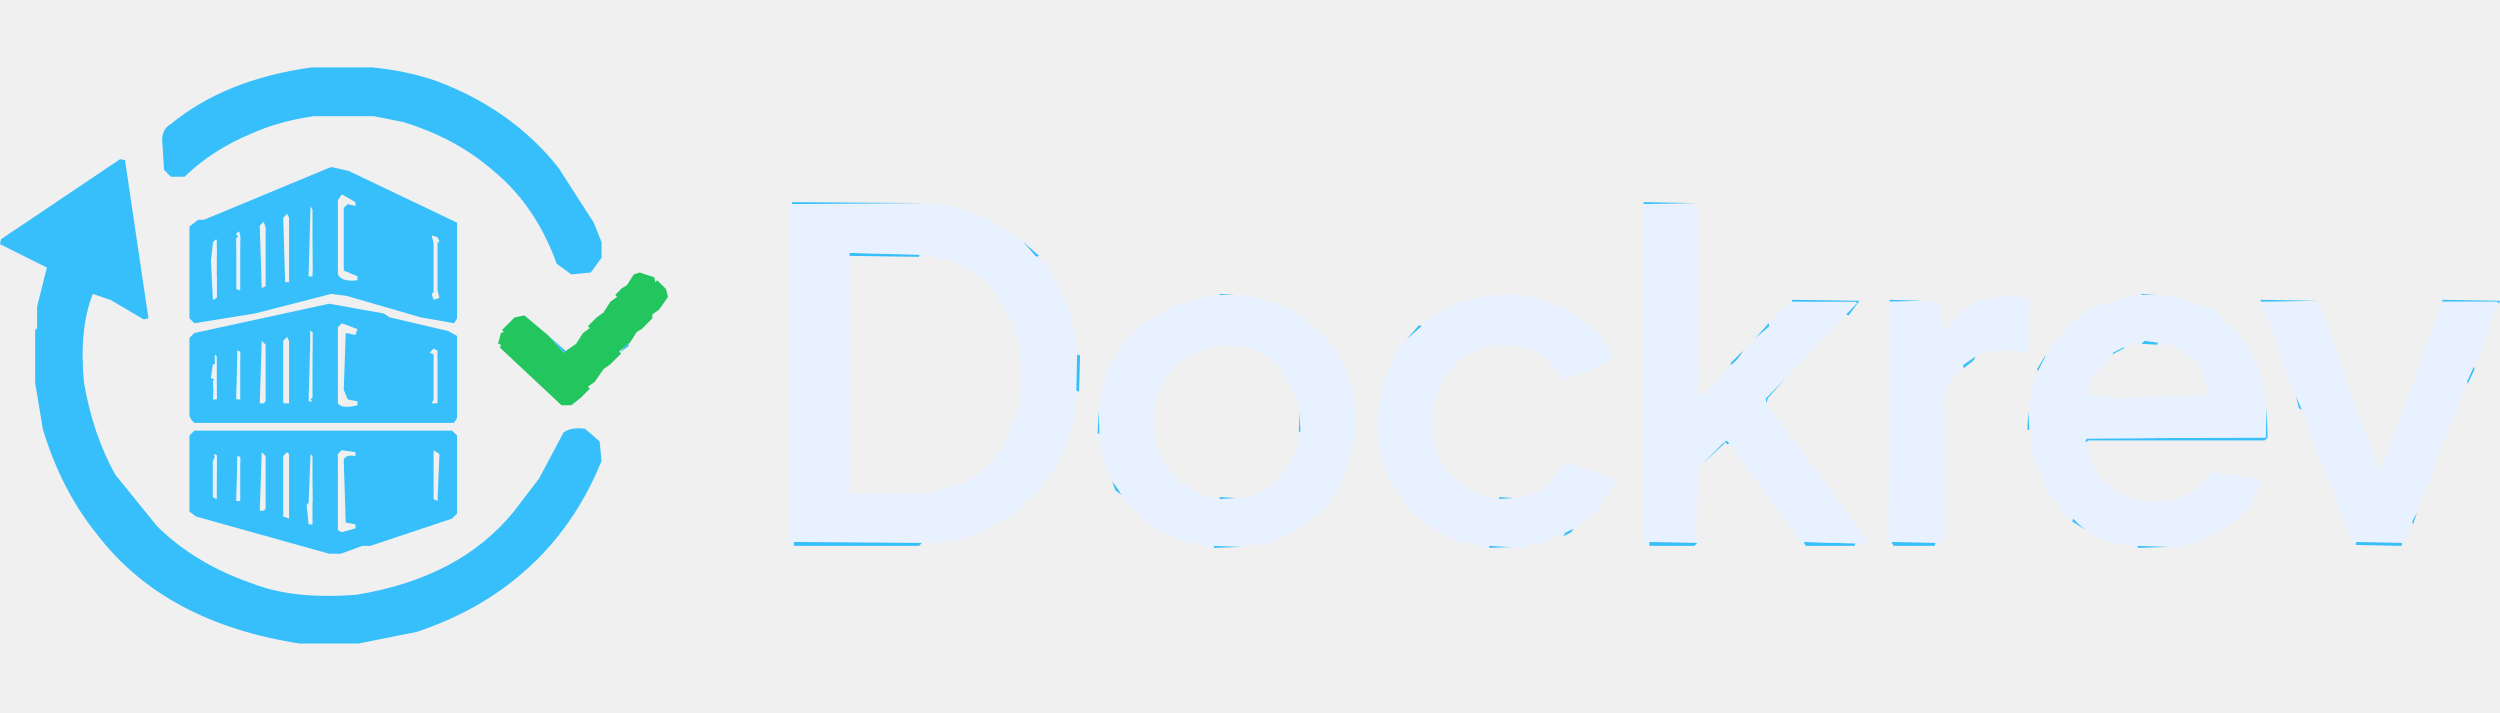
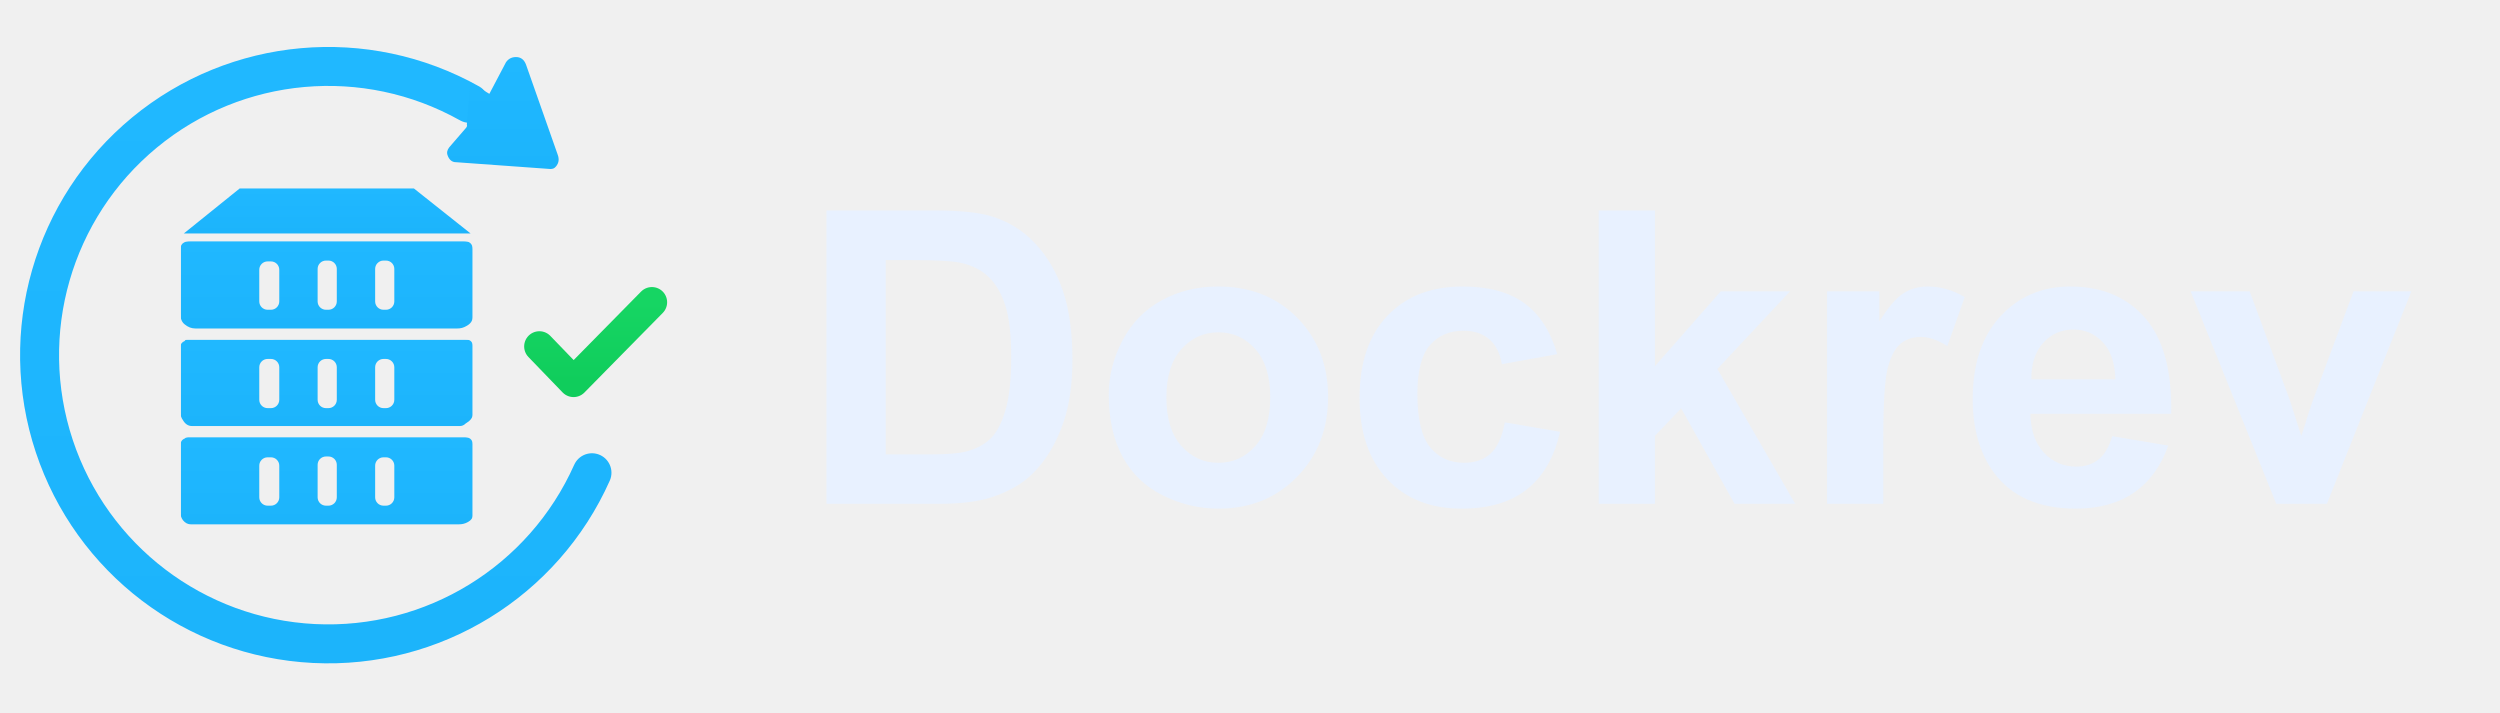
- <svg xmlns="http://www.w3.org/2000/svg" viewBox="0 137.5 1280 365" role="img" aria-label="Dockrev logo clean trace">
-   <path fill="#22c55e" opacity="1" d="M 327.5 277 L 335 279.5 L 335.5 282 L 336.5 281 L 341 285.5 L 342 289.5 L 337.5 296 L 334 298.5 L 334 300.5 L 328.5 306 L 326 307.5 L 322.5 313 L 317 317.5 L 318 318.5 L 312.5 324 L 309 326.5 L 304.5 333 L 301 335.5 L 302 336.5 L 297.5 341 L 292.5 345 L 287.5 345 L 256 315.5 L 256.5 314 L 255 313.5 L 256.5 308 L 258 307.5 L 257 306.5 L 263.5 300 L 268.5 299 L 281 309.5 L 288.5 318 L 295 313.5 L 298.5 308 L 302 305.5 L 301 304.5 L 305.5 300 L 309 297.5 L 312.5 292 L 316 289.5 L 315 288.5 L 318.5 285 L 321 283.5 L 324.5 278 L 327.5 277 Z " />
-   <path fill="#36bffa" opacity="1" d="M 159.5 172 L 190.5 172 Q 208.7 173.8 223.5 179 Q 262.4 193.6 286 223.5 L 304 251.5 L 308 261.5 L 308 269.5 L 302.5 277 L 292.5 278 L 285 272.5 Q 274.2 242.3 251.5 224 Q 232.9 208.1 206.5 200 L 191.5 197 L 160.5 197 Q 142.6 199.6 128.5 206 Q 108.7 214.2 94.5 228 L 87.5 228 L 84 224.5 L 83 208.5 Q 83.5 203 87.5 201 Q 115.2 178.2 159.5 172 Z " />
-   <path fill="#36bffa" opacity="1" d="M 61.5 219 L 64 219.5 L 76 300.5 L 73.5 301 L 56.5 291 L 47.5 288 Q 40.4 305.9 43 333.5 Q 47.7 360.3 59 380.5 L 80.5 407 Q 99.9 426.1 128.5 436 Q 149.9 444.6 182.5 442 Q 235.4 433.4 263 399.5 L 276 382.5 L 288.5 359 Q 292.1 356.1 299.5 357 L 307 363.5 L 308 373.5 Q 294.1 407.6 268.5 430 Q 245.7 450.2 213.5 461 L 183.5 467 L 153.5 467 Q 84.6 456.4 50 411.5 Q 31.6 388.9 22 357.5 L 18 333.5 L 18 306.5 L 19 305.5 L 19 294.5 L 24 274.5 L 0 262.5 L 0.5 260 L 61.5 219 Z " />
-   <path fill="#36bffa" opacity="1" d="M 169.5 223 L 178.5 225 L 234 251.5 L 234 300.5 L 232.5 303 L 215.5 300 L 177.5 289 L 169.5 288 L 130.5 298 L 99.5 303 L 97 300.5 L 97 253.5 L 101.5 250 L 104.5 250 L 169.5 223 Z M 175 237 L 173 240 L 173 278 Q 175 282 183 281 L 183 279 L 176 276 L 176 244 L 178 242 L 182 243 L 182 241 L 175 237 Z M 159 243 L 158 279 L 160 279 L 160 277 L 160 245 L 159 243 Z M 147 247 L 145 249 L 146 282 L 148 282 L 148 249 L 147 247 Z M 135 251 L 133 253 L 134 285 L 136 284 L 136 254 L 135 251 Z M 123 258 L 121 260 L 122 286 L 123 286 L 123 258 Z M 221 258 L 222 262 L 222 287 L 221 288 L 222 291 L 225 290 L 224 286 L 224 262 L 225 261 L 224 259 L 221 258 Z M 111 260 L 109 262 L 108 271 L 109 291 L 111 290 L 111 260 Z " />
-   <path fill="#36bffa" opacity="1" d="M 405.5 241 L 475 241.5 L 405.5 242 L 405.5 241 Z " />
-   <path fill="#36bffa" opacity="1" d="M 841.5 241 L 869 241.5 L 841.5 242 L 841.5 241 Z " />
-   <path fill="#36bffa" opacity="1" d="M 523.5 261 L 532 268.5 L 530.5 269 L 523.5 261 Z " />
-   <path fill="#36bffa" opacity="1" d="M 434.5 267 L 471 267.5 L 470.5 269 L 434 268.5 L 434.5 267 Z " />
-   <path fill="#36bffa" opacity="1" d="M 624.5 288 L 632 288.5 L 624.5 289 L 624.5 288 Z " />
-   <path fill="#36bffa" opacity="1" d="M 1096.5 288 L 1104 288.5 L 1096.5 289 L 1096.5 288 Z " />
-   <path fill="#36bffa" opacity="1" d="M 917.5 291 L 952 291.5 L 946.5 299 L 945 298.5 L 950.5 292 L 917.5 292 L 917.5 291 Z " />
-   <path fill="#36bffa" opacity="1" d="M 967.5 291 L 984 291.5 L 967.5 292 L 967.5 291 Z " />
-   <path fill="#36bffa" opacity="1" d="M 1157.5 291 L 1187 291.5 L 1157.5 292 L 1157.5 291 Z " />
-   <path fill="#36bffa" opacity="1" d="M 1250.5 291 L 1280 291.5 L 1279.5 293 L 1278.5 292 L 1250.5 292 L 1250.5 291 Z " />
-   <path fill="#36bffa" opacity="1" d="M 168.5 293 L 196.5 298 L 199.5 300 L 229.5 307 L 234 309.5 L 234 351.5 L 232.5 354 L 99.5 354 L 98 352.5 L 97 350.5 L 97 310.5 L 99.5 308 L 168.5 293 Z M 175 303 L 173 305 L 173 344 Q 175 347 183 345 L 183 343 L 178 342 L 176 337 L 177 308 L 182 309 L 183 306 L 175 303 Z M 159 307 L 158 343 L 160 343 L 159 342 L 160 341 L 160 308 L 159 307 Z M 147 310 L 145 312 L 145 344 L 148 344 L 148 312 L 147 310 Z M 134 312 L 133 344 L 135 344 L 136 343 L 136 314 L 134 312 Z M 222 316 L 220 318 L 222 319 L 222 342 L 221 344 L 224 344 L 224 317 L 222 316 Z M 122 317 L 121 342 L 123 342 L 123 318 L 122 317 Z M 110 319 L 110 324 L 109 324 L 108 331 L 110 332 L 109 342 L 111 342 L 111 320 L 110 319 Z " />
-   <path fill="#36bffa" opacity="1" d="M 905.5 303 L 906 304.5 L 898.5 311 L 905.5 303 Z " />
-   <path fill="#36bffa" opacity="1" d="M 726.5 304 L 728 304.5 L 720 311.5 L 726.5 304 Z " />
-   <path fill="#36bffa" opacity="1" d="M 281.5 310 L 290 317.5 L 288.5 318 L 281.5 310 Z " />
-   <path fill="#36bffa" opacity="1" d="M 1097.5 312 L 1105 312.5 L 1104.5 314 L 1096 313.5 L 1097.5 312 Z " />
-   <path fill="#36bffa" opacity="1" d="M 321.5 313 L 322 314.5 L 317.5 318 L 321.5 313 Z " />
-   <path fill="#36bffa" opacity="1" d="M 1086.5 315 L 1088 315.5 L 1081.5 319 L 1081.5 318 L 1086.5 315 Z " />
-   <path fill="#36bffa" opacity="1" d="M 892.5 317 L 891 319.5 L 886.5 325 L 886 323.5 L 892.5 317 Z " />
-   <path fill="#36bffa" opacity="1" d="M 551.5 319 L 553 319.5 L 552.5 338 L 551 337.5 L 551.5 319 Z " />
-   <path fill="#36bffa" opacity="1" d="M 1047.5 319 L 1047 320.5 L 1043.5 328 L 1043 326.5 L 1047.5 319 Z " />
-   <path fill="#36bffa" opacity="1" d="M 1011.5 320 L 1010.5 322 L 1005.5 326 L 1005 324.5 L 1011.5 320 Z " />
-   <path fill="#36bffa" opacity="1" d="M 1266.5 325 L 1267 326.5 L 1263.5 334 L 1263 332.5 L 1266.5 325 Z " />
-   <path fill="#36bffa" opacity="1" d="M 913.5 332 L 905 341.5 L 904.5 344 L 904 341.5 L 913.5 332 Z " />
-   <path fill="#36bffa" opacity="1" d="M 1175.5 340 L 1179 347.5 L 1177 346.5 L 1175.5 340 Z " />
-   <path fill="#36bffa" opacity="1" d="M 1160.5 346 L 1161 361.5 L 1159.5 363 L 1069.5 363 L 1067.5 364 L 1068.5 362 L 1160 361.5 L 1160.5 346 Z " />
-   <path fill="#36bffa" opacity="1" d="M 562.5 348 L 563 359.5 L 562 359.5 L 562.5 348 Z " />
-   <path fill="#36bffa" opacity="1" d="M 665.5 348 L 666 358.5 L 665 358.5 L 665.5 348 Z " />
-   <path fill="#36bffa" opacity="1" d="M 1038.5 348 L 1039 357.5 L 1038 357.5 L 1038.5 348 Z " />
-   <path fill="#36bffa" opacity="1" d="M 99.5 358 L 231.5 358 L 234 360.5 L 234 400.5 L 231.5 403 L 189.5 417 L 185.5 417 L 174.5 421 L 168.5 421 L 100.5 402 L 97 399.5 L 97 360.5 L 99.5 358 Z M 175 368 L 173 370 L 173 409 L 175 410 L 182 408 L 182 406 L 177 405 L 176 373 Q 177 370 182 371 L 182 369 L 175 368 Z M 222 368 L 222 372 L 222 393 L 224 394 L 225 370 L 222 368 Z M 134 369 L 133 399 L 135 399 L 136 398 L 136 371 L 134 369 Z M 147 369 L 145 371 L 145 402 L 148 403 L 148 370 L 147 369 Z M 110 370 L 110 372 L 109 374 L 109 392 L 111 393 L 111 371 L 110 370 Z M 159 370 L 158 395 L 157 396 L 158 406 L 160 406 L 160 373 L 160 371 L 159 370 Z M 122 371 L 121 394 L 123 394 L 123 372 L 122 371 Z " />
-   <path fill="#36bffa" opacity="1" d="M 883.5 363 L 886 364.5 L 884.5 365 L 883.5 364 L 870 376.5 L 883.5 363 Z " />
-   <path fill="#36bffa" opacity="1" d="M 569.5 384 L 575 391.5 L 571 388.5 L 569.5 384 Z " />
-   <path fill="#36bffa" opacity="1" d="M 624.5 392 L 633 392.5 L 624.5 393 L 624.5 392 Z " />
-   <path fill="#36bffa" opacity="1" d="M 767.5 392 L 775 392.5 L 767.5 393 L 767.5 392 Z " />
-   <path fill="#36bffa" opacity="1" d="M 1237.5 400 L 1237 401.5 L 1235.5 406 L 1235 404.5 L 1237.5 400 Z " />
-   <path fill="#36bffa" opacity="1" d="M 1061.5 403 L 1068 408.5 L 1066.5 408 L 1061 404.5 L 1061.5 403 Z " />
-   <path fill="#36bffa" opacity="1" d="M 806.5 407 L 804.5 410 L 800.5 412 L 801.5 410 L 806.5 407 Z " />
-   <path fill="#36bffa" opacity="1" d="M 406.5 415 L 472 415.5 L 470.5 417 L 406.5 417 L 406.5 415 Z " />
-   <path fill="#36bffa" opacity="1" d="M 844.5 415 L 869 415.5 L 867.5 417 L 844.5 417 L 844.5 415 Z " />
-   <path fill="#36bffa" opacity="1" d="M 923.5 415 L 950 415.5 L 949.5 417 L 924.5 417 L 923.5 415 Z " />
-   <path fill="#36bffa" opacity="1" d="M 968.5 415 L 991 415.5 L 990.5 417 L 969.5 417 L 968.5 415 Z " />
-   <path fill="#36bffa" opacity="1" d="M 1206.5 415 L 1230 415.5 L 1229.5 417 L 1206 416.5 L 1206.5 415 Z " />
-   <path fill="#36bffa" opacity="1" d="M 621.5 417 L 636 417.5 L 621.5 418 L 621.5 417 Z " />
-   <path fill="#36bffa" opacity="1" d="M 762.5 417 L 777 417.5 L 762.5 418 L 762.5 417 Z " />
-   <path fill="#36bffa" opacity="1" d="M 1094.5 417 L 1111 417.5 L 1094.5 418 L 1094.5 417 Z " />
-   <path fill="#e8f1ff" opacity="1" d="M 404.5 242 L 478.5 242 Q 492.8 243.2 502.5 249 L 504 248.5 L 504.5 250 Q 506 247.5 507.5 251 L 519 257.5 L 519.5 259 L 523 260.5 L 530.5 269 L 534 271.5 Q 548.4 289.6 552 318.5 L 551 319.5 L 551 337.5 L 552 341.5 Q 548.5 343 551 344.5 Q 549 363.5 540 375.5 Q 542.3 376.7 539.5 378 L 538 378.5 L 538.5 380 L 537 380.5 L 535.5 384 L 534 384.5 L 532.5 388 L 524 395.5 L 521.5 399 L 519 399.5 L 517.5 402 L 516 401.5 L 515.5 403 L 514 402.5 L 512.5 405 L 510.5 405 Q 498.8 413.3 480.5 415 Q 479 412.5 477.5 416 L 471.5 415 L 406.5 415 Q 405.3 417.2 404 414.5 L 404.5 242 Z M 435 267 L 435 390 L 476 390 L 496 384 L 496 383 L 502 380 L 503 378 L 505 377 L 506 375 L 509 373 L 510 370 L 513 368 L 517 360 L 517 358 L 519 355 L 519 353 L 521 352 L 520 349 L 522 348 L 521 345 L 523 344 L 522 342 L 523 338 L 523 322 L 522 321 L 523 316 L 521 313 Q 524 311 520 310 L 521 308 L 519 307 L 520 305 L 510 288 Q 502 277 489 272 L 485 270 L 483 271 L 482 270 L 481 270 L 478 268 L 472 269 L 471 268 L 435 267 Z " />
-   <path fill="#e8f1ff" opacity="1" d="M 841.5 242 L 869 242.5 L 869.5 340 L 871.5 340 L 881 330.5 L 885.5 325 L 891 320.5 L 898.5 311 L 906 304.5 L 906 302.5 L 916.5 292 L 951 292.5 L 904 341.5 L 904 343.5 L 906.5 348 L 909 349.5 Q 906.7 350.8 909.5 352 L 911 352.5 L 912.5 356 L 914 356.5 L 916.5 362 L 919 363.5 L 942.5 396 L 944 396.5 L 944.5 399 L 947 400.5 L 947.5 403 L 950 404.5 Q 947.8 405.8 950.5 407 L 953 408.5 Q 950.8 409.7 953.5 411 L 955 411.5 L 955.5 414 L 957 414.5 L 956.5 416 L 923.5 415 Q 922.2 417.2 921 414.5 L 920.5 412 L 919 411.5 L 918.5 409 L 916 407.5 L 916.5 406 L 914 404.5 L 912.5 401 L 911 400.5 L 910.5 398 L 909 397.5 L 887.5 367 L 886 366.5 L 884.5 363 L 883 363.5 L 883.5 365 L 882.5 364 L 870 376.5 L 869 378.5 L 868.5 415 L 844.5 415 L 841.5 416 L 841.5 242 Z " />
-   <path fill="#e8f1ff" opacity="1" d="M 159.5 244 L 160 276.5 L 159 276.5 L 159.5 244 Z " />
-   <path fill="#e8f1ff" opacity="1" d="M 122.5 256 L 123 258.5 L 122.5 286 L 121 285.5 L 121 259.5 L 122 258.5 Q 119.7 257.3 122.5 256 Z " />
-   <path fill="#e8f1ff" opacity="1" d="M 110.5 260 L 111 268.5 L 109.5 269 L 109 261.5 L 110.5 260 Z " />
-   <path fill="#e8f1ff" opacity="1" d="M 109.5 279 L 111 279.5 L 111 289.5 L 109.5 291 L 109.5 279 Z " />
-   <path fill="#e8f1ff" opacity="1" d="M 618.5 289 Q 639.1 286.9 651.5 293 Q 653 290.5 654.5 294 L 659.5 295 L 669 301.5 L 669.5 303 L 673 304.5 L 677.5 310 L 680 311.5 L 680.5 314 L 683 315.5 L 686 320.5 L 685.5 322 L 687 322.5 Q 695.1 336.9 694 360.5 L 689 377.5 L 689.5 379 L 688 379.5 L 687 382.5 L 687.5 384 L 686 384.5 Q 682.6 395.1 674.5 401 Q 663.5 411 647.5 416 Q 646 413.5 644.5 417 L 640.5 416 L 636.5 418 L 635.5 417 L 621.5 417 L 616.5 418 L 615.5 416 L 612.5 417 Q 611 413.5 609.5 416 L 592 408.5 L 591.5 407 L 589 406.5 L 588.5 405 L 585 403.5 L 582.5 400 L 581 399.5 L 577.5 395 L 576 394.5 L 564 371.5 L 565 369.5 L 563 368.5 L 564 364.5 L 562 360.5 L 563 359.5 L 563 348.5 L 563 346.5 L 564 340.5 L 564 336.5 L 564.5 335 L 566 334.5 L 565 332.5 L 567 331.5 L 566 329.5 Q 573.1 313.6 585.5 303 L 599 295.5 L 599.5 294 L 604 293.5 L 604.5 292 L 606.5 293 L 618.5 289 Z M 622 314 L 620 316 L 618 315 L 617 317 L 616 316 L 607 321 Q 594 329 591 347 Q 589 364 596 374 L 596 376 L 598 376 Q 600 377 598 379 L 601 380 L 604 385 Q 605 387 607 385 Q 613 392 625 393 Q 644 394 653 384 Q 661 376 665 364 L 664 362 L 666 359 L 665 344 L 657 328 Q 651 320 642 317 L 638 315 L 636 316 L 635 314 L 631 315 L 622 314 Z " />
-   <path fill="#e8f1ff" opacity="1" d="M 761.5 289 Q 781.7 286.8 793.5 293 L 795 292.5 L 795.5 294 L 800 294.5 L 800.5 296 Q 802 293.5 803.5 297 L 819 308.5 L 826 320.5 L 812.5 328 L 811 327.5 L 810.5 329 L 808.5 328 L 807.5 330 L 805.5 330 L 801.5 332 L 790.5 320 L 783.5 316 L 782.5 317 L 778.5 315 L 773.5 314 L 770.5 315 L 764.5 314 Q 763 317.5 761.5 315 Q 749.6 318.1 743 326.5 Q 733.7 336.7 733 355.5 Q 734.6 374.9 746.5 384 Q 755.4 393.6 774.5 393 Q 785.8 391.3 793 385.5 L 795.5 382 L 798 380.5 Q 795.8 379.3 798.5 378 L 800 377.5 L 799.5 376 L 801 375.5 L 800.5 374 L 824.5 382 L 826 381.5 L 827 384.5 L 823.5 391 L 822 391.5 L 818.5 398 L 814 401.5 L 813.5 403 L 809 405.5 L 808.5 407 L 788.5 416 L 784.5 416 L 782 416.5 L 781.5 418 L 762.5 417 L 759.5 418 L 756.5 416 L 754.5 417 Q 753 413.5 751.5 416 Q 732.6 410.4 721 397.5 L 712.5 384 L 711 383.5 L 710.5 379 L 709 378.5 L 709 376.5 Q 705 366.5 705 352.5 L 708 336.5 Q 705.5 335 709 333.5 L 708 331.5 L 710 330.5 Q 712.6 319.1 719.5 312 L 728 304.5 L 729.5 302 L 732 301.5 L 732.5 300 L 747.5 292 L 749.5 292 L 761.5 289 Z " />
-   <path fill="#e8f1ff" opacity="1" d="M 1025.5 289 Q 1034.5 288 1039 291.5 L 1038.5 318 L 1030.5 317 L 1028.5 317 Q 1012.3 316.3 1005 324.5 L 1003.5 327 L 1001 328.5 L 1000.5 331 L 999 331.5 L 996 337.5 Q 998.5 339 995 340.5 L 996 342.5 L 994 345.5 L 995 346.5 L 995 413.5 L 991.5 416 L 990.5 415 L 968.5 415 L 967 415.5 L 967.5 292 L 983.5 292 L 984.5 291 L 986.5 292 L 988.5 292 L 994 292.5 L 994.5 305 L 996.5 306 L 1005.5 296 L 1012.5 292 L 1025.5 289 Z " />
-   <path fill="#e8f1ff" opacity="1" d="M 1091.5 289 Q 1111.4 286.6 1122.5 293 Q 1124 290.5 1125.5 294 Q 1134.2 294.8 1138 300.5 L 1139.5 303 L 1145 306.5 L 1147.5 311 L 1149 311.5 L 1149.5 314 L 1151 314.5 L 1157 326.5 L 1157 330.5 L 1159 333.5 L 1158 335.5 L 1160 341.5 L 1160 361.5 L 1068.5 362 L 1067 363.5 L 1069 364.5 L 1068 367.5 L 1070 371.5 Q 1072.8 380.7 1079.5 386 Q 1089.3 395.2 1109.5 394 Q 1124 391.5 1131 381.5 L 1132.5 379 L 1151.5 382 L 1153.5 382 L 1158 383.5 L 1157.5 386 L 1156 386.5 L 1156 388.5 Q 1151.6 398.6 1143.5 405 L 1140 406.5 L 1139.5 408 L 1122.5 416 L 1120.5 415 L 1119.5 417 L 1116.5 416 Q 1115.8 418.7 1111.5 418 L 1110.5 417 L 1094.5 417 L 1091.5 418 L 1090.5 416 L 1086.5 417 L 1085.5 415 L 1083.5 416 Q 1069.6 412.4 1061.5 403 L 1060.5 404 L 1054 397.5 L 1053.5 395 L 1050 392.5 L 1050.5 391 L 1049 390.5 L 1040 368.5 L 1039 343.5 Q 1041.1 329.1 1048 319.5 L 1047.5 318 L 1050 316.5 L 1049.5 315 L 1051 314.5 L 1061.5 302 L 1069.5 296 L 1071 296.5 L 1071.5 295 L 1073 295.5 L 1073.5 294 L 1075 294.5 L 1075.5 293 L 1077.5 293 L 1091.5 289 Z M 1098 312 L 1096 314 L 1093 313 L 1092 315 L 1090 314 L 1089 316 L 1088 315 L 1082 318 L 1081 320 L 1080 320 L 1073 329 L 1072 329 L 1069 335 L 1070 337 L 1069 337 L 1068 339 L 1086 342 L 1086 341 L 1131 340 L 1132 341 L 1127 326 L 1126 325 L 1124 322 L 1121 320 L 1120 319 L 1118 317 L 1116 317 L 1115 316 L 1114 316 L 1113 315 L 1110 313 L 1106 314 L 1105 313 L 1098 312 Z " />
-   <path fill="#e8f1ff" opacity="1" d="M 1157.5 292 L 1188 292.5 L 1188 294.5 L 1201 329.5 L 1200.5 331 L 1202 331.5 L 1201 333.5 L 1203 337.5 L 1216 372.5 L 1215.5 374 L 1217 374.5 L 1216 376.5 L 1218.5 377 L 1225 364.5 L 1224 363.5 L 1227 356.5 L 1240 321.5 L 1239.5 320 L 1241 319.5 L 1240 317.5 L 1242 316.5 L 1241 315.5 L 1243 311.5 L 1250.5 292 L 1278.5 292 L 1280 293.5 L 1278 294.5 L 1278.5 296 L 1277 296.5 L 1276 299.5 L 1276.5 301 L 1275 301.5 L 1275.5 303 L 1274 303.5 L 1275 305.5 L 1273 306.5 L 1274 308.5 L 1262 335.5 L 1262.5 337 L 1261 337.5 L 1260 340.5 L 1260.5 342 L 1259 342.5 L 1259 344.5 L 1246 375.5 L 1245.5 380 L 1244 380.5 L 1245 382.5 L 1243.5 385 L 1242 385.5 L 1242 387.5 L 1233 409.5 Q 1235.5 411 1232 412.5 L 1230.5 416 L 1229.5 415 L 1206.5 415 L 1205 415.5 L 1198 399.5 L 1198.5 398 L 1197 397.5 L 1198 395.5 L 1196 394.5 L 1197 393.5 L 1195 389.5 L 1182 358.5 L 1182 356.5 L 1180 353.5 L 1181 352.5 L 1179 348.5 L 1168 322.5 L 1169 320.5 L 1167 319.5 L 1167.5 318 L 1166 317.5 L 1167 315.5 L 1157.5 292 Z " />
-   <path fill="#e8f1ff" opacity="1" d="M 158.5 307 L 160 307.5 L 159.5 341 L 159 308.5 L 158.5 307 Z " />
-   <path fill="#e8f1ff" opacity="1" d="M 121.5 317 L 123 317.5 L 122.5 342 L 121 341.5 L 121.5 317 Z " />
-   <path fill="#e8f1ff" opacity="1" d="M 110.5 331 L 111 341.5 L 109.5 342 L 109 332.5 L 110.5 331 Z " />
-   <path fill="#e8f1ff" opacity="1" d="M 109.5 370 L 111 370.5 L 110.5 393 L 109 391.5 L 109 373.5 L 110 371.5 L 109.5 370 Z " />
-   <path fill="#e8f1ff" opacity="1" d="M 121.5 371 L 123 371.5 L 122.5 394 L 121 393.5 L 121.5 371 Z " />
-   <path fill="#e8f1ff" opacity="1" d="M 159.5 372 L 160 394.5 L 159 394.5 L 159.5 372 Z " />
+ <svg xmlns="http://www.w3.org/2000/svg" xmlns:xlink="http://www.w3.org/1999/xlink" viewBox="0 0 1280 365" role="img" aria-labelledby="logo-title logo-desc">
+   <defs>
+     <g>
+       <g id="glyph-0-0">
+         <path d="M 12.43 -123.121 L 57.867 -123.121 C 68.113 -123.121 75.922 -122.336 81.297 -120.77 C 88.52 -118.641 94.707 -114.863 99.859 -109.43 C 105.008 -104 108.93 -97.352 111.617 -89.484 C 114.305 -81.617 115.648 -71.918 115.648 -60.383 C 115.648 -50.25 114.387 -41.516 111.867 -34.18 C 108.789 -25.223 104.391 -17.973 98.68 -12.43 C 94.371 -8.23 88.547 -4.953 81.211 -2.602 C 75.727 -0.867 68.391 0 59.211 0 L 12.43 0 Z M 37.289 -102.293 L 37.289 -20.742 L 55.852 -20.742 C 62.793 -20.742 67.805 -21.137 70.883 -21.922 C 74.914 -22.93 78.258 -24.637 80.918 -27.043 C 83.578 -29.449 85.75 -33.41 87.43 -38.926 C 89.109 -44.441 89.945 -51.957 89.945 -61.477 C 89.945 -70.996 89.109 -78.301 87.43 -83.398 C 85.75 -88.492 83.398 -92.469 80.375 -95.32 C 77.352 -98.176 73.516 -100.109 68.867 -101.117 C 65.395 -101.902 58.594 -102.293 48.461 -102.293 Z M 37.289 -102.293 " />
+       </g>
+       <g id="glyph-0-1">
+         <path d="M 6.887 -45.855 C 6.887 -53.695 8.82 -61.281 12.68 -68.617 C 16.543 -75.949 22.02 -81.547 29.102 -85.414 C 36.184 -89.277 44.094 -91.207 52.828 -91.207 C 66.32 -91.207 77.379 -86.824 86 -78.062 C 94.621 -69.301 98.934 -58.23 98.934 -44.848 C 98.934 -31.355 94.582 -20.172 85.875 -11.297 C 77.168 -2.422 66.207 2.016 52.992 2.016 C 44.82 2.016 37.023 0.168 29.605 -3.527 C 22.188 -7.223 16.547 -12.641 12.68 -19.777 C 8.816 -26.918 6.887 -35.609 6.887 -45.855 Z M 31.074 -44.594 C 31.074 -35.75 33.172 -28.977 37.375 -24.273 C 41.574 -19.57 46.75 -17.219 52.91 -17.219 C 59.07 -17.219 64.234 -19.57 68.406 -24.273 C 72.578 -28.977 74.664 -35.805 74.664 -44.766 C 74.664 -53.5 72.578 -60.219 68.406 -64.922 C 64.234 -69.625 59.07 -71.977 52.91 -71.977 C 46.75 -71.977 41.57 -69.625 37.375 -64.922 C 33.176 -60.219 31.074 -53.441 31.074 -44.594 Z M 31.074 -44.594 " />
+       </g>
+       <g id="glyph-0-2">
+         <path d="M 90.117 -62.82 L 66.852 -58.621 C 66.066 -63.27 64.289 -66.766 61.52 -69.117 C 58.746 -71.469 55.148 -72.648 50.727 -72.648 C 44.848 -72.648 40.16 -70.617 36.66 -66.559 C 33.16 -62.5 31.41 -55.711 31.41 -46.191 C 31.41 -35.609 33.188 -28.133 36.742 -23.766 C 40.297 -19.398 45.07 -17.219 51.062 -17.219 C 55.543 -17.219 59.211 -18.492 62.062 -21.039 C 64.918 -23.586 66.938 -27.969 68.109 -34.18 L 91.289 -30.234 C 88.883 -19.598 84.266 -11.562 77.434 -6.133 C 70.602 -0.699 61.449 2.016 49.969 2.016 C 36.926 2.016 26.523 -2.102 18.77 -10.328 C 11.016 -18.559 7.141 -29.953 7.141 -44.512 C 7.141 -59.238 11.031 -70.699 18.812 -78.902 C 26.594 -87.105 37.121 -91.207 50.391 -91.207 C 61.254 -91.207 69.891 -88.871 76.301 -84.195 C 82.711 -79.52 87.316 -72.395 90.117 -62.82 Z M 90.117 -62.82 " />
+       </g>
+       <g id="glyph-0-3">
+         <path d="M 11.508 0 L 11.508 -123.121 L 35.105 -123.121 L 35.105 -57.781 L 62.734 -89.191 L 91.797 -89.191 L 61.309 -56.605 L 93.977 0 L 68.531 0 L 46.109 -40.062 L 35.105 -28.555 L 35.105 0 Z M 11.508 0 " />
+       </g>
+       <g id="glyph-0-4">
+         <path d="M 34.938 0 L 11.336 0 L 11.336 -89.191 L 33.258 -89.191 L 33.258 -76.508 C 37.008 -82.5 40.383 -86.449 43.379 -88.352 C 46.375 -90.254 49.773 -91.207 53.582 -91.207 C 58.957 -91.207 64.137 -89.723 69.117 -86.758 L 61.812 -66.18 C 57.836 -68.754 54.141 -70.043 50.727 -70.043 C 47.422 -70.043 44.625 -69.133 42.328 -67.312 C 40.031 -65.492 38.227 -62.203 36.91 -57.445 C 35.594 -52.688 34.938 -42.719 34.938 -27.547 Z M 34.938 0 " />
+       </g>
+       <g id="glyph-0-5">
+         <path d="M 63.996 -28.387 L 87.512 -24.438 C 84.488 -15.816 79.715 -9.254 73.191 -4.746 C 66.668 -0.238 58.508 2.016 48.711 2.016 C 33.203 2.016 21.723 -3.051 14.277 -13.188 C 8.398 -21.305 5.461 -31.551 5.461 -43.922 C 5.461 -58.703 9.32 -70.281 17.047 -78.652 C 24.773 -87.023 34.547 -91.207 46.359 -91.207 C 59.629 -91.207 70.098 -86.824 77.77 -78.062 C 85.441 -69.301 89.109 -55.879 88.773 -37.793 L 29.648 -37.793 C 29.816 -30.793 31.719 -25.348 35.359 -21.457 C 38.996 -17.566 43.531 -15.621 48.961 -15.621 C 52.656 -15.621 55.766 -16.629 58.285 -18.645 C 60.805 -20.66 62.707 -23.906 63.996 -28.387 Z M 65.34 -52.238 C 65.172 -59.07 63.406 -64.262 60.047 -67.816 C 56.688 -71.371 52.602 -73.148 47.789 -73.148 C 42.637 -73.148 38.383 -71.273 35.023 -67.523 C 31.664 -63.773 30.012 -58.676 30.066 -52.238 Z M 65.34 -52.238 " />
+       </g>
+       <g id="glyph-0-6">
+         <path d="M 36.867 0 L 0.922 -89.191 L 25.699 -89.191 L 42.496 -43.672 L 47.367 -28.469 C 48.656 -32.332 49.469 -34.883 49.805 -36.113 C 50.586 -38.633 51.426 -41.152 52.32 -43.672 L 69.289 -89.191 L 93.559 -89.191 L 58.117 0 Z M 36.867 0 " />
+       </g>
+     </g>
+   </defs>
+   <svg x="0" y="0" width="350" height="365" viewBox="120 110 820 800" preserveAspectRatio="xMidYMid meet" aria-hidden="true">
+     <defs>
+       <linearGradient id="cyan" x1="0" y1="0" x2="0" y2="1" gradientUnits="objectBoundingBox">
+         <stop offset="0" stop-color="#20b8ff" />
+         <stop offset="0.52" stop-color="#1eb6fe" />
+         <stop offset="1" stop-color="#1cb4fb" />
+       </linearGradient>
+       <linearGradient id="green" x1="0" y1="0" x2="0" y2="1" gradientUnits="objectBoundingBox">
+         <stop offset="0" stop-color="#16d563" />
+         <stop offset="1" stop-color="#10cd5c" />
+       </linearGradient>
+       <mask id="topLayerCutouts" maskUnits="userSpaceOnUse" x="337" y="372" width="350" height="105">
+         <rect x="337" y="372" width="350" height="105" fill="white" />
+         <rect x="431" y="396" width="24" height="58" rx="10" fill="black" />
+         <rect x="501" y="395" width="23" height="59" rx="10" fill="black" />
+         <rect x="570" y="395" width="23" height="59" rx="10" fill="black" />
+       </mask>
+       <mask id="middleLayerCutouts" maskUnits="userSpaceOnUse" x="337" y="490" width="350" height="104">
+         <rect x="337" y="490" width="350" height="104" fill="white" />
+         <rect x="431" y="513" width="24" height="59" rx="10" fill="black" />
+         <rect x="501" y="513" width="23" height="59" rx="10" fill="black" />
+         <rect x="570" y="513" width="23" height="59" rx="10" fill="black" />
+       </mask>
+       <mask id="bottomLayerCutouts" maskUnits="userSpaceOnUse" x="337" y="607" width="350" height="105">
+         <rect x="337" y="607" width="350" height="105" fill="white" />
+         <rect x="431" y="631" width="24" height="58" rx="10" fill="black" />
+         <rect x="501" y="630" width="23" height="59" rx="10" fill="black" />
+         <rect x="570" y="631" width="23" height="58" rx="10" fill="black" />
+       </mask>
+     </defs>
+     <g id="update-arrow" fill="url(#cyan)">
+       <path d="M 830.1 649.5 A 346.32 346.32 0 1 1 683.2 206.4" fill="none" stroke="url(#cyan)" stroke-width="46.74" stroke-linecap="round" />
+       <path d="M 684 181 L 707 195 L 727 157 Q 732 150 741 151 Q 748 152 751 160 L 789 268 Q 792 276 787 282 Q 784 286 778 285 L 667 277 Q 660 277 657 269 Q 655 264 659 259 L 678 237 Q 681 234 680 232 Z" />
+     </g>
+     <g id="service-stack" fill="url(#cyan)">
+       <path id="top-lid" d="M 340.5 362.5 L 407.5 308.5 H 616.5 L 684.5 362.5 Z" />
+       <path id="top-layer" d="M 348.5 371.5 H 675.5 Q 687 371.5 687 381.5 V 462.5 Q 687 469.5 679.5 473.5 Q 674.5 476.5 668.5 476.5 H 354.5 Q 347.5 476.5 341.5 471.5 Q 336.5 467.5 336.5 459.5 V 381.5 Q 336.5 375.5 340.5 373.5 Q 343.5 371.5 348.5 371.5 Z" mask="url(#topLayerCutouts)" />
+       <path id="middle-layer" d="M 345.5 489.5 H 677.5 Q 687 489.5 687 497.5 V 579.5 Q 687 585.5 678.5 590.5 Q 675.5 593.5 671.5 593.5 H 350.5 Q 343.5 593.5 339.5 586.5 Q 336.5 582.5 336.5 577.5 V 498.5 Q 336.5 493.5 341.5 491.5 Q 342.5 489.5 345.5 489.5 Z" mask="url(#middleLayerCutouts)" />
+       <path id="bottom-layer" d="M 347.5 606.5 H 675.5 Q 687 606.5 687 615.5 V 700.5 Q 687 705.5 681.5 708.5 Q 676.5 711.5 669.5 711.5 H 349.5 Q 343.5 711.5 339.5 706.5 Q 336.5 702.5 336.5 697.5 V 616.5 Q 336.5 610.5 341.5 608.5 Q 343.5 606.5 347.5 606.5 Z" mask="url(#bottomLayerCutouts)" />
+     </g>
+     <path id="verified-check" d="M 767 498 L 808 540.5 L 902 445" fill="none" stroke="url(#green)" stroke-width="36.5" stroke-linecap="round" stroke-linejoin="round" />
+   </svg>
+   <g fill="#e8f1ff" fill-opacity="1" transform="translate(408 68) scale(1.22)" aria-hidden="true">
+     <use xlink:href="#glyph-0-0" x="0" y="155.707" />
+     <use xlink:href="#glyph-0-1" x="124" y="155.707" />
+     <use xlink:href="#glyph-0-2" x="229" y="155.707" />
+     <use xlink:href="#glyph-0-3" x="325" y="155.707" />
+     <use xlink:href="#glyph-0-4" x="421" y="155.707" />
+     <use xlink:href="#glyph-0-5" x="488" y="155.707" />
+     <use xlink:href="#glyph-0-6" x="584" y="155.707" />
+   </g>
</svg>
